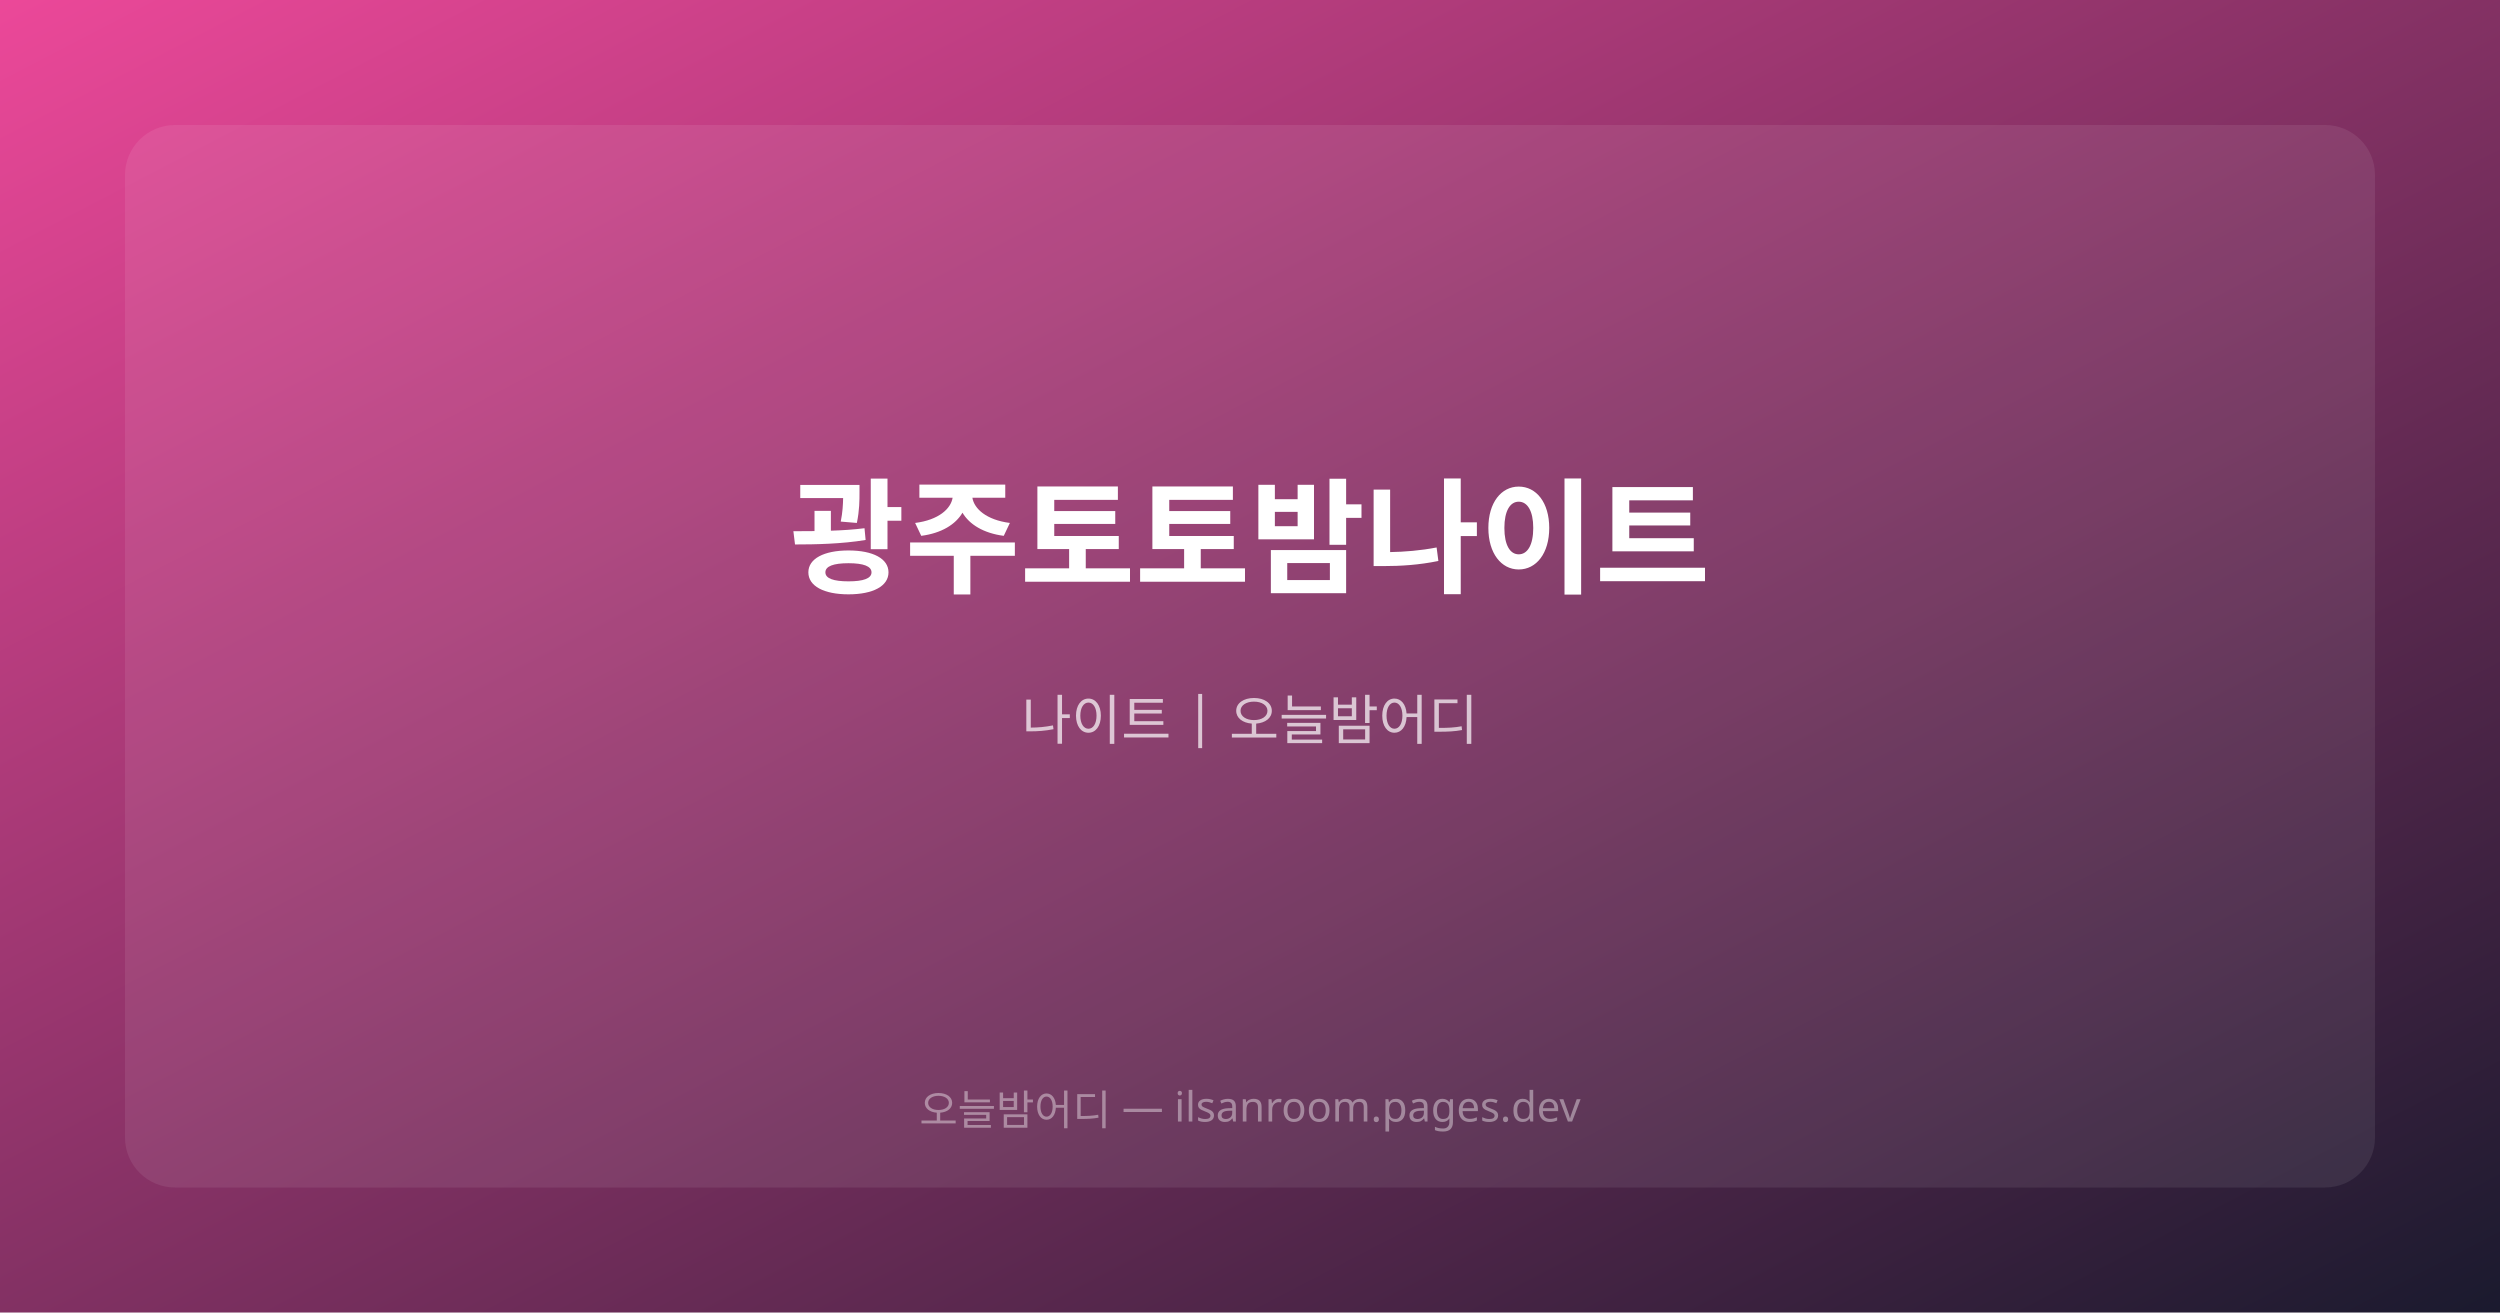
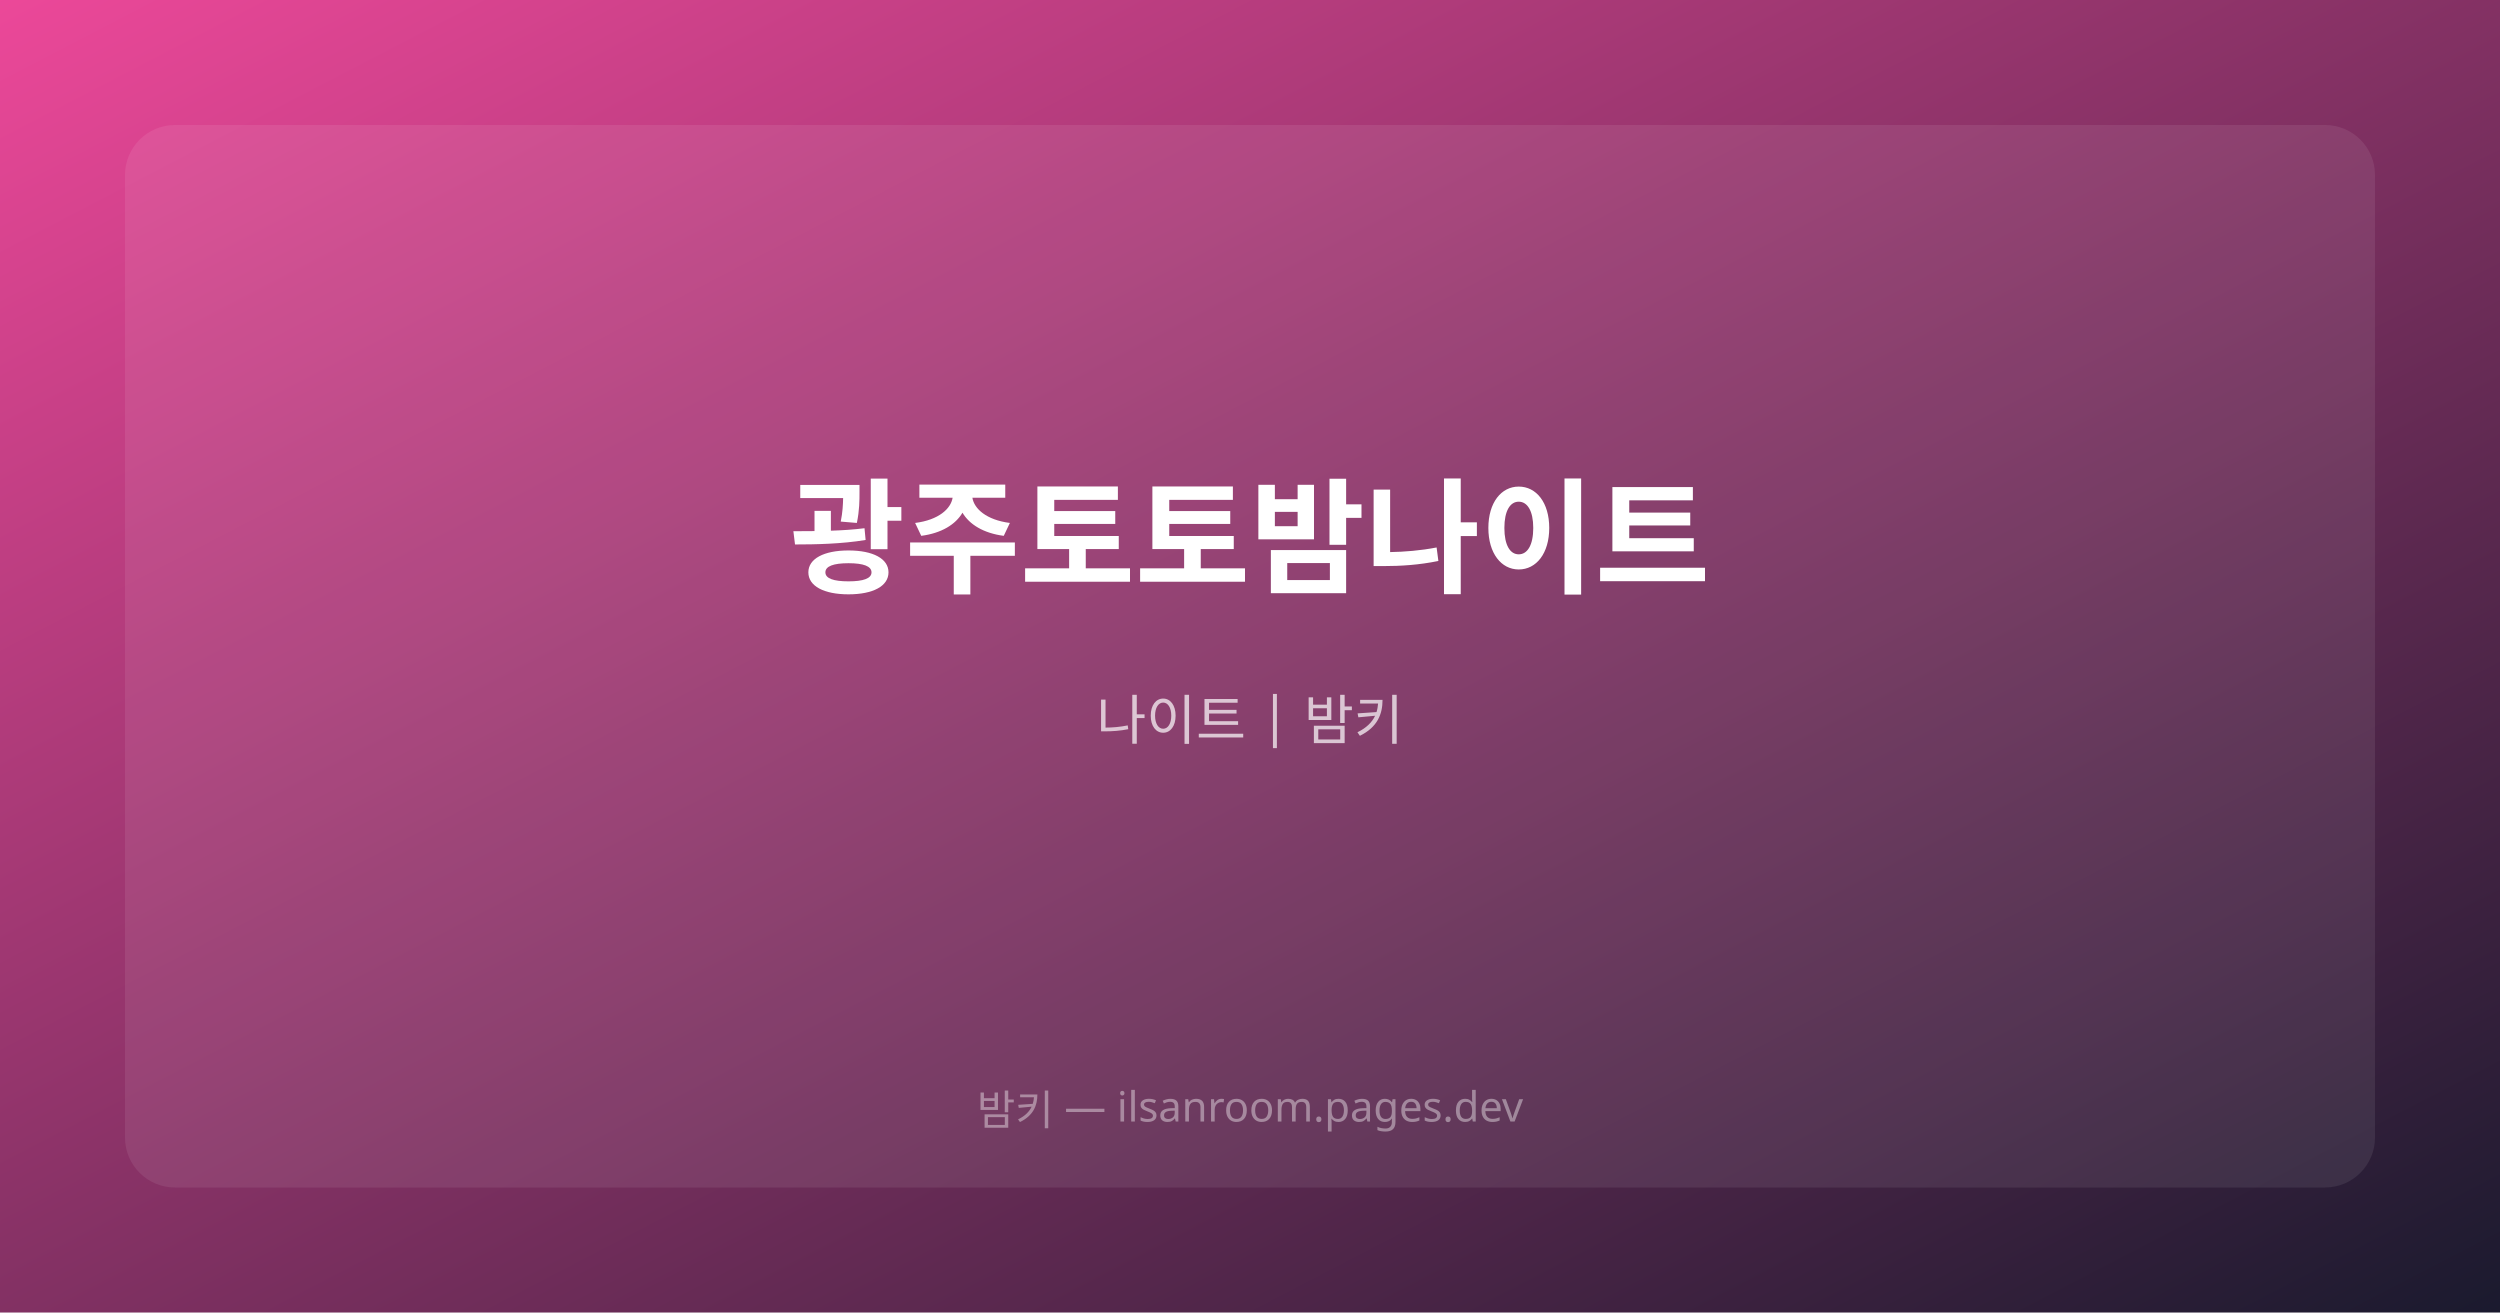
<svg xmlns="http://www.w3.org/2000/svg" width="1200" height="630" viewBox="0 0 1200 630">
  <defs>
    <linearGradient id="bg" x1="0%" y1="0%" x2="100%" y2="100%">
      <stop offset="0%" style="stop-color:#EC4899;stop-opacity:1" />
      <stop offset="100%" style="stop-color:#1a1a2e;stop-opacity:1" />
    </linearGradient>
  </defs>
  <rect width="1200" height="630" fill="url(#bg)" />
  <rect x="60" y="60" width="1080" height="510" rx="24" fill="rgba(255,255,255,0.08)" />
  <text x="600" y="280" text-anchor="middle" font-family="sans-serif" font-size="60" font-weight="bold" fill="white">광주토토밤나이트</text>
-   <text x="600" y="355" text-anchor="middle" font-family="sans-serif" font-size="26" fill="rgba(255,255,255,0.7)">나이트 | 오늘밤어디</text>
-   <text x="600" y="540" text-anchor="middle" font-family="sans-serif" font-size="20" fill="rgba(255,255,255,0.4)">오늘밤어디 — ilsanroom.pages.dev</text>
+   <text x="600" y="355" text-anchor="middle" font-family="sans-serif" font-size="26" fill="rgba(255,255,255,0.7)">나이트 | 밤키</text>
+   <text x="600" y="540" text-anchor="middle" font-family="sans-serif" font-size="20" fill="rgba(255,255,255,0.4)">밤키 — ilsanroom.pages.dev</text>
</svg>
